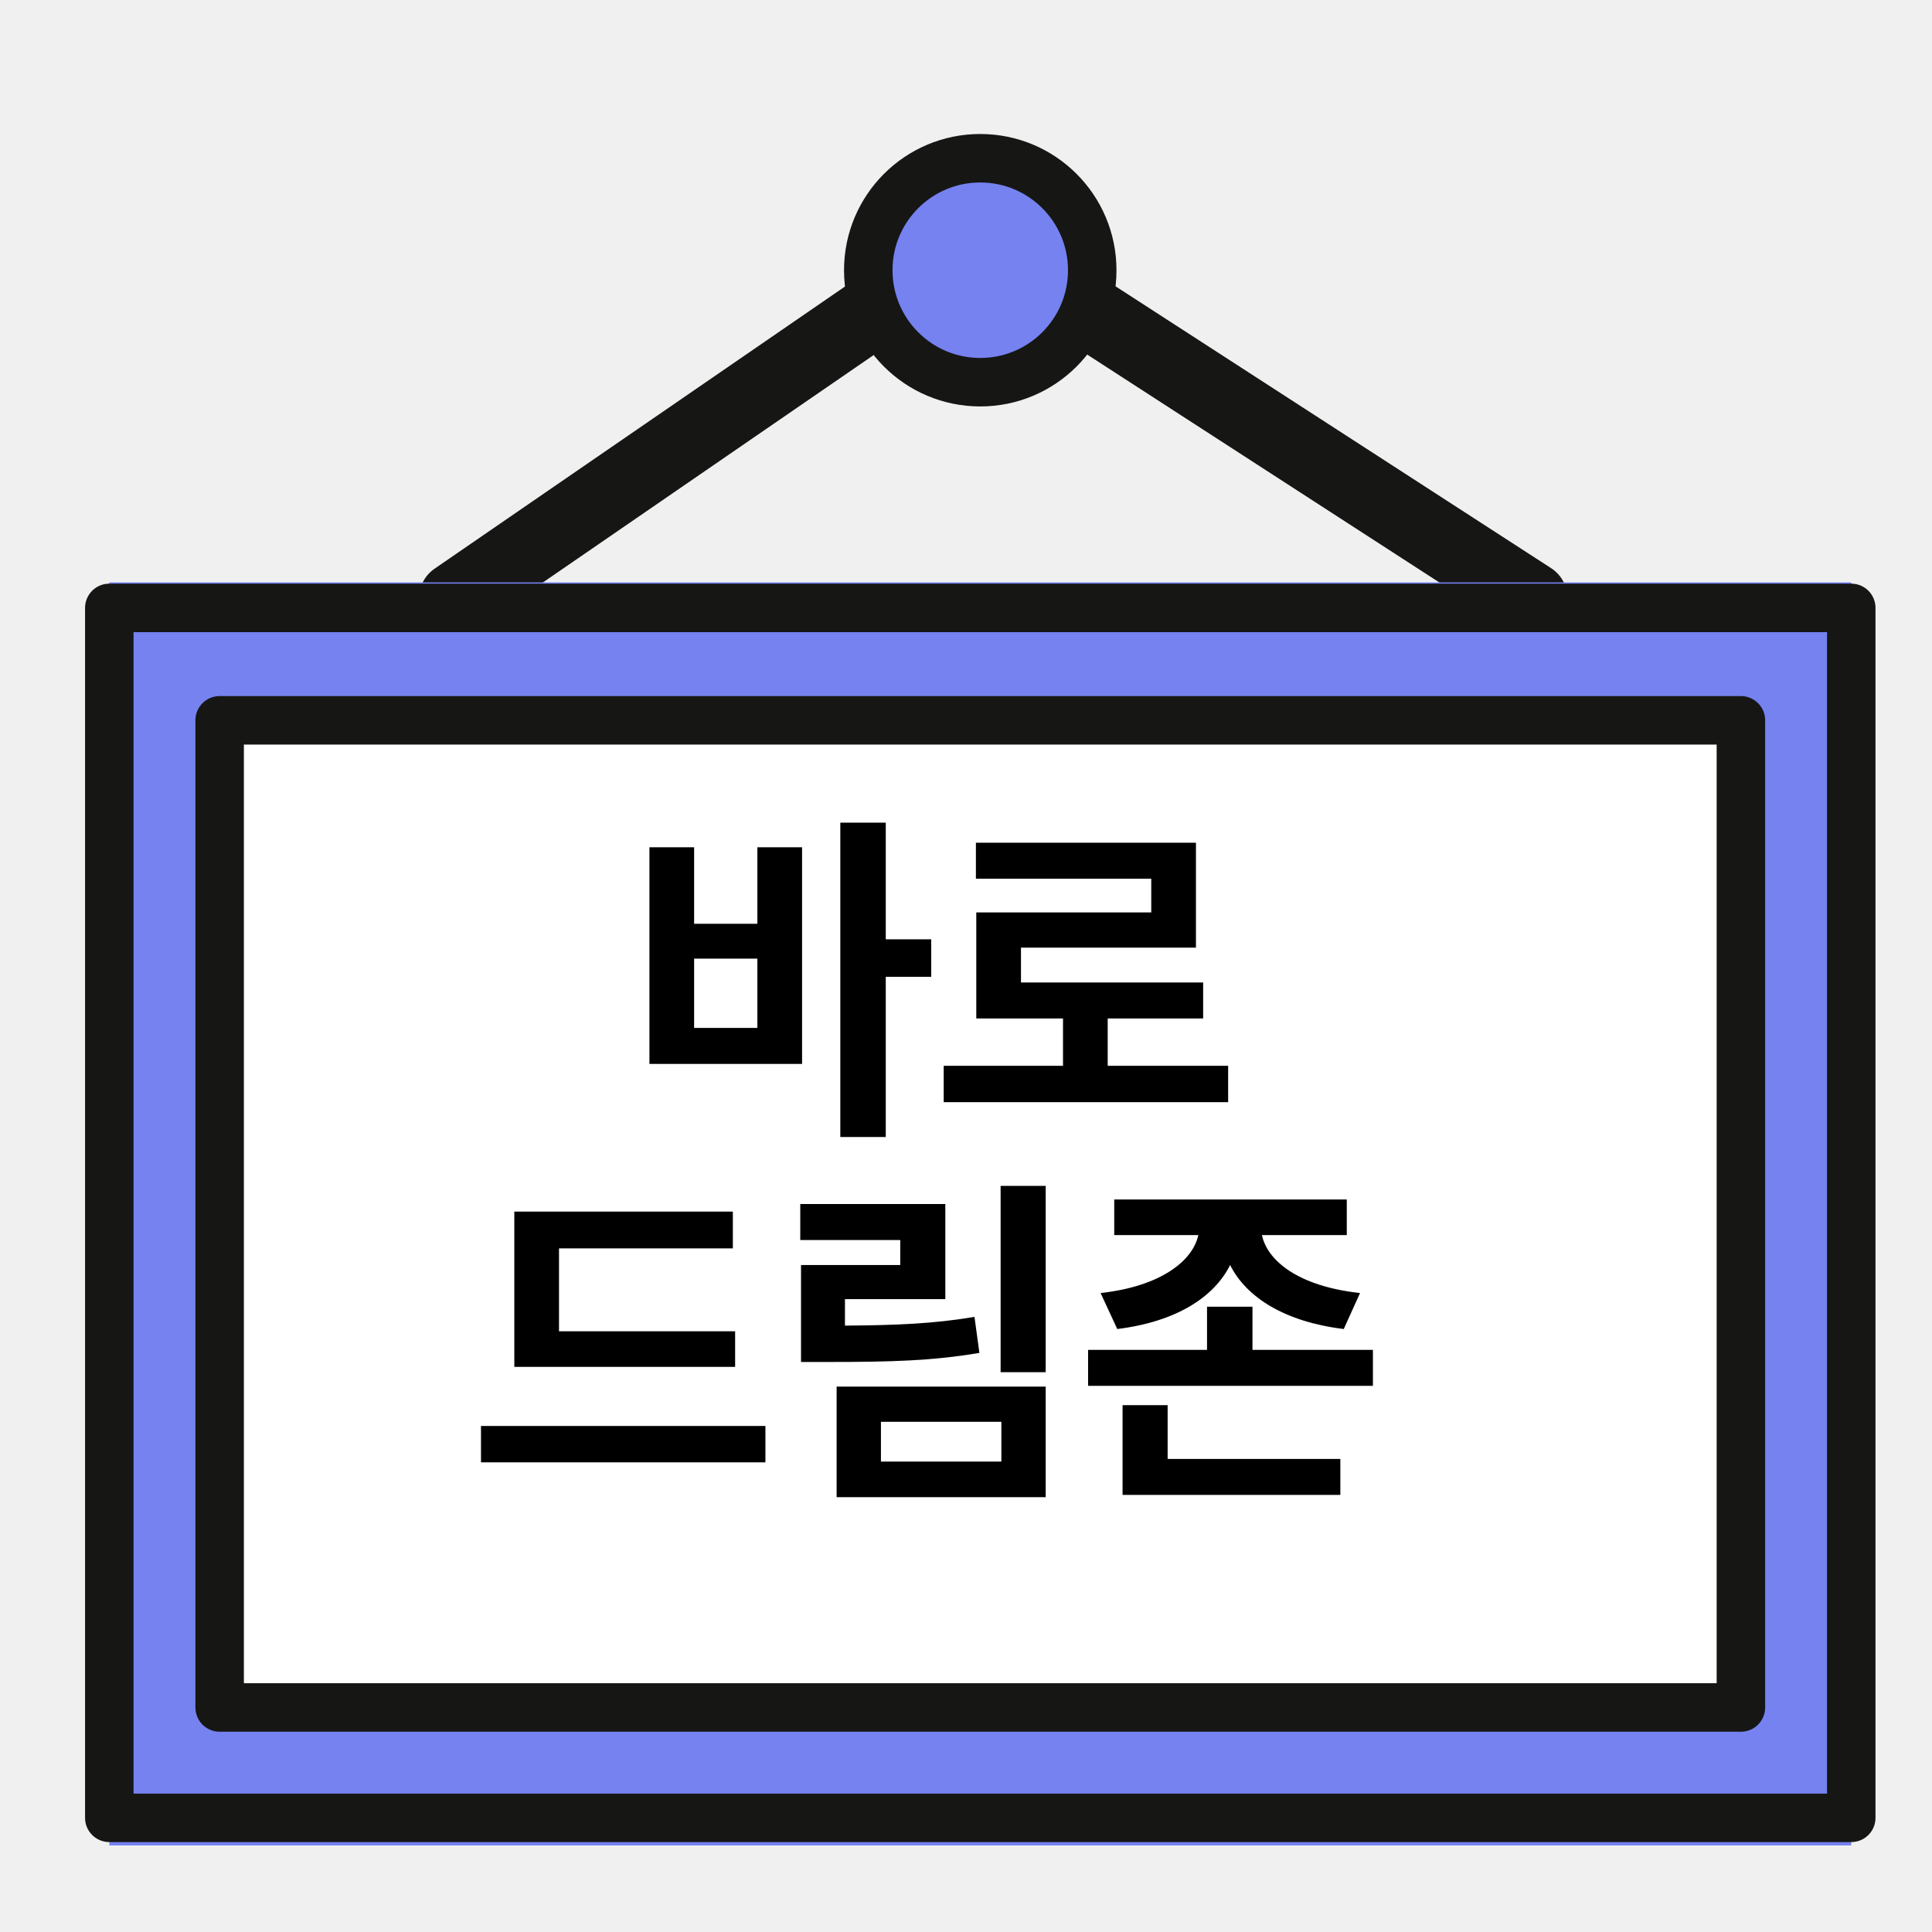
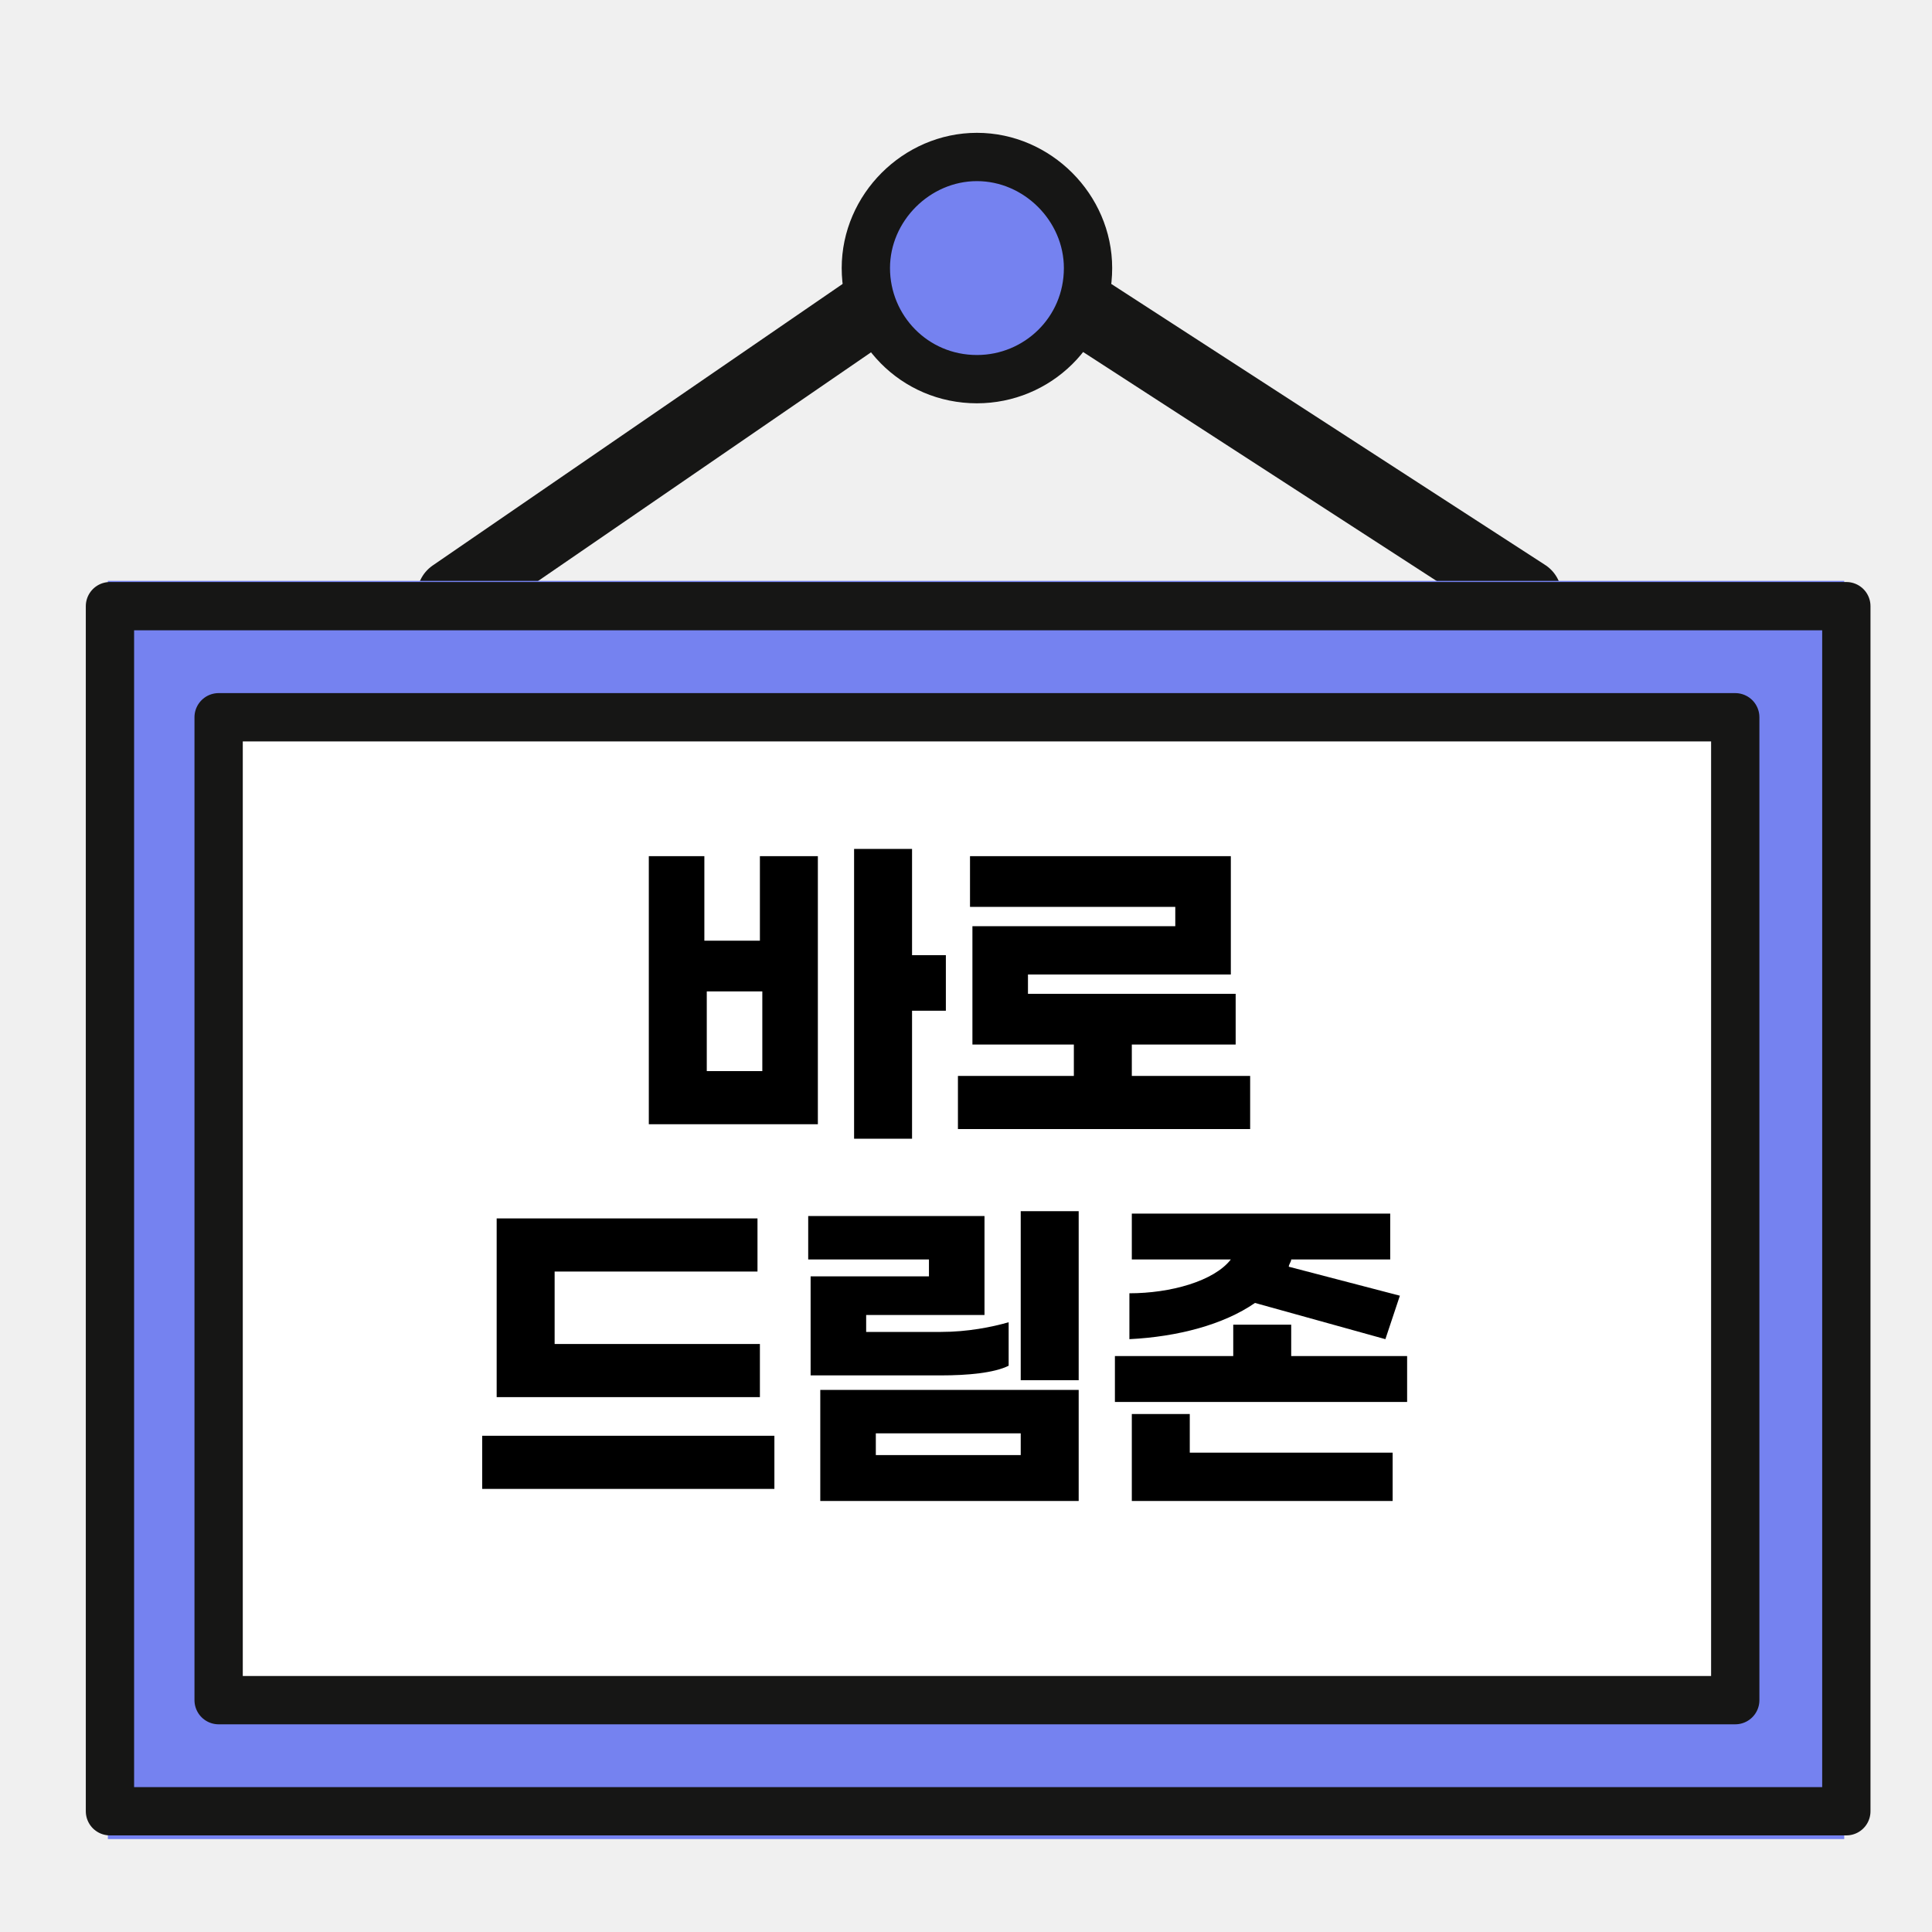
- <svg xmlns="http://www.w3.org/2000/svg" width="79.678" height="79.706" viewBox="0 0 79.678 79.706">
-   <defs>
-     <clipPath id="clip-path">
-       <rect id="사각형_3443" data-name="사각형 3443" width="75.578" height="76.852" fill="none" />
-     </clipPath>
-   </defs>
+ <svg xmlns="http://www.w3.org/2000/svg" xmlns:xlink="http://www.w3.org/1999/xlink" version="1.1" id="Layer_1" x="0px" y="0px" viewBox="0 0 80 80" style="enable-background:new 0 0 80 80;" xml:space="preserve">
+   <style type="text/css">
+ 	.st0{fill-opacity:0;}
+ 	.st1{fill:none;stroke:#161615;stroke-width:3;stroke-linecap:round;stroke-miterlimit:10;}
+ 	.st2{fill:#7582F0;}
+ 	.st3{clip-path:url(#SVGID_00000014617051675444122610000012316366948445656474_);}
+ 	.st4{fill:none;stroke:#161615;stroke-width:2;stroke-linecap:round;stroke-linejoin:round;}
+ 	.st5{fill:none;stroke:#161615;stroke-width:2;stroke-miterlimit:10;}
+ 	.st6{fill:#FFFFFF;stroke:#161615;stroke-width:2;stroke-linecap:round;stroke-linejoin:round;stroke-miterlimit:10;}
+ 	.st7{enable-background:new    ;}
+ </style>
  <g id="img" transform="translate(1.166 -0.448)">
-     <rect id="area" width="79.678" height="79.678" transform="translate(-1.166 0.477)" opacity="0" />
-     <line id="선_777" data-name="선 777" y1="12.521" x2="18.212" transform="translate(17.615 12.623)" fill="none" stroke="#161615" stroke-linecap="round" stroke-miterlimit="10" stroke-width="3" />
-     <line id="선_778" data-name="선 778" x1="19.35" y1="12.521" transform="translate(42.657 12.623)" fill="none" stroke="#161615" stroke-linecap="round" stroke-miterlimit="10" stroke-width="3" />
-     <rect id="사각형_3441" data-name="사각형 3441" width="71.866" height="52.109" transform="translate(3.343 24.474)" fill="#7582f0" />
-     <g id="그룹_1819" data-name="그룹 1819" transform="translate(1.487 0.448)">
-       <g id="그룹_1818" data-name="그룹 1818" clip-path="url(#clip-path)">
-         <path id="패스_38125" data-name="패스 38125" d="M0,0H71.866V49.917H0Z" transform="translate(1.856 25.079)" fill="none" stroke="#161615" stroke-linecap="round" stroke-linejoin="round" stroke-width="2" />
-         <path id="패스_36303" data-name="패스 36303" d="M22.054,5.37A4.62,4.62,0,1,1,17.434.75a4.62,4.62,0,0,1,4.62,4.62" transform="translate(20.354 5.778)" fill="#7582f0" />
-         <path id="패스_36304" data-name="패스 36304" d="M22.054,5.37A4.62,4.62,0,1,1,17.434.75,4.62,4.62,0,0,1,22.054,5.37Z" transform="translate(20.354 5.778)" fill="none" stroke="#161615" stroke-miterlimit="10" stroke-width="2" />
-         <rect id="사각형_20502" data-name="사각형 20502" width="62.76" height="40.726" transform="translate(6.409 29.717)" fill="#fff" stroke="#161615" stroke-linecap="round" stroke-linejoin="round" stroke-miterlimit="10" stroke-width="2" />
+     <rect id="area" x="-1.2" y="0.5" class="st0" width="79.7" height="79.7" />
+     <line id="선_777" class="st1" x1="17.6" y1="25.1" x2="35.8" y2="12.6" />
+     <line id="선_778" class="st1" x1="62" y1="25.1" x2="42.7" y2="12.6" />
+     <rect id="사각형_3441" x="3.3" y="24.5" class="st2" width="71.9" height="52.1" />
+     <g id="그룹_1819" transform="translate(1.487 0.448)">
+       <g>
+         <defs>
+           <rect id="SVGID_1_" x="0" width="75.6" height="76.9" />
+         </defs>
+         <clipPath id="SVGID_00000120534531870931686290000004101352952678636462_">
+           <use xlink:href="#SVGID_1_" style="overflow:visible;" />
+         </clipPath>
+         <g id="그룹_1818" style="clip-path:url(#SVGID_00000120534531870931686290000004101352952678636462_);">
+           <path id="패스_38125" class="st4" d="M1.9,25.1h71.9V75H1.9V25.1z" />
+           <path id="패스_36303" class="st2" d="M42.4,11.1c0,2.6-2.1,4.6-4.6,4.6c-2.6,0-4.6-2.1-4.6-4.6s2.1-4.6,4.6-4.6      C40.3,6.5,42.4,8.6,42.4,11.1C42.4,11.1,42.4,11.1,42.4,11.1" />
+           <path id="패스_36304" class="st5" d="M42.4,11.1c0,2.6-2.1,4.6-4.6,4.6c-2.6,0-4.6-2.1-4.6-4.6s2.1-4.6,4.6-4.6      C40.3,6.5,42.4,8.6,42.4,11.1C42.4,11.1,42.4,11.1,42.4,11.1z" />
+           <rect id="사각형_20502" x="6.4" y="29.7" class="st6" width="62.8" height="40.7" />
+         </g>
      </g>
    </g>
-     <text id="바로_드림존" data-name="바로 드림존" transform="translate(37.951 46.106)" font-size="14" font-weight="700" font-family="GmarketSansBold, Gmarket Sans" letter-spacing="-0.025em">
-       <tspan x="-13.293" y="0">바로</tspan>
-       <tspan x="-19.852" y="15">드림존</tspan>
-     </text>
+     <g class="st7">
+       <path d="M30.4,35.9h2.3V47h-7V35.9h2.3v3.5h2.3V35.9z M30.4,44.8v-3.3h-2.3v3.3H30.4z M38,42.3h-1.4v5.3h-2.4v-12h2.4V40H38V42.3z    " />
+       <path d="M50.6,45v2.2H38.5V45h4.8v-1.3h-4.2v-4.9h8.4V38h-8.5v-2.1h10.8v4.9h-8.4v0.8H50v2.1h-4.3V45H50.6z" />
+     </g>
+     <g class="st7">
+       <path d="M30.9,62.1H18.8v-2.2h12.1V62.1z M30.2,53.1h-8.4v3h8.5v2.2H19.4v-7.4h10.8V53.1z" />
+       <path d="M39.6,54.9h-4.9v0.7h3.1c1.1,0,2.1-0.2,2.8-0.4v1.8c-0.6,0.3-1.7,0.4-2.8,0.4h-5.4v-4.1h4.9v-0.7h-5v-1.8h7.3V54.9z     M43.5,62.6H32.8V58h10.7V62.6z M41.1,60.7v-0.9h-6v0.9H41.1z M43.5,57.6h-2.4v-7h2.4V57.6z" />
+       <path d="M57.1,56.6v1.9H45v-1.9h4.9v-1.3h2.4v1.3H57.1z M50.8,54.4c-1.3,0.9-3.2,1.4-5.2,1.5v-1.9c1.7,0,3.5-0.5,4.2-1.4h-4.1    v-1.9h10.7v1.9h-4.1c0,0.1-0.1,0.2-0.1,0.3l4.6,1.2l-0.6,1.8L50.8,54.4z M48.1,60.6h8.4v2H45.7V59h2.4V60.6z" />
+     </g>
  </g>
</svg>
